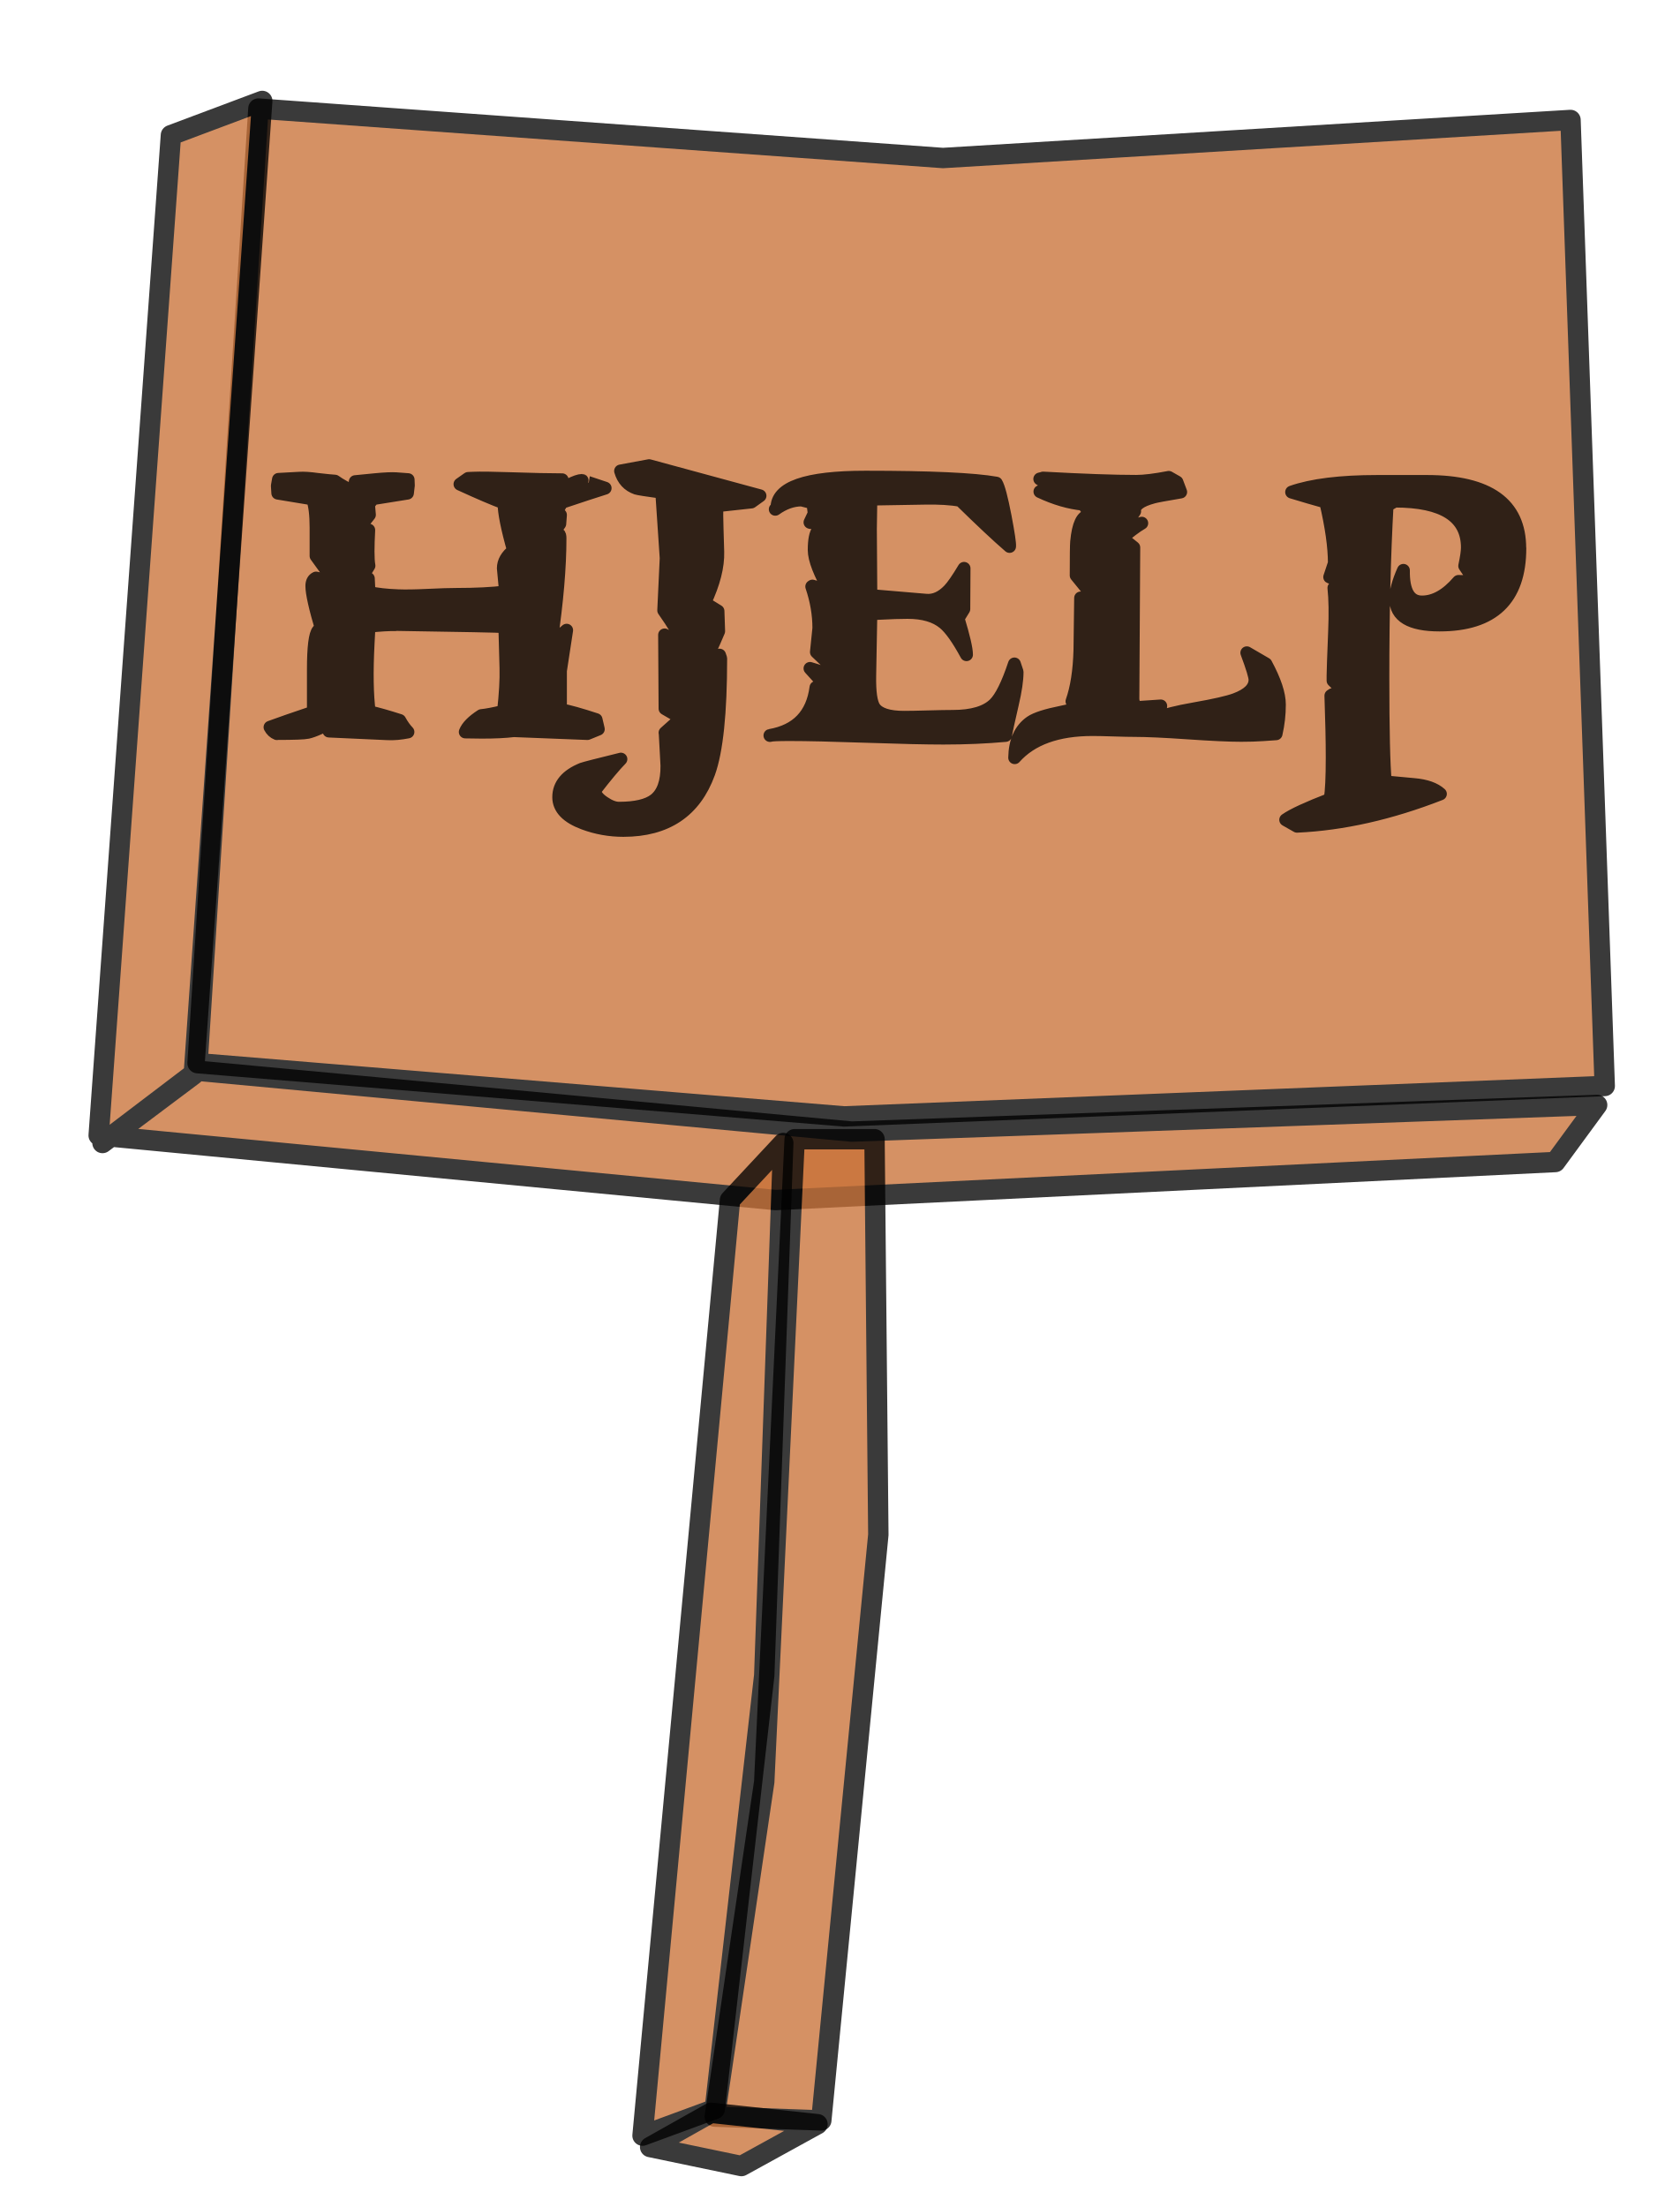
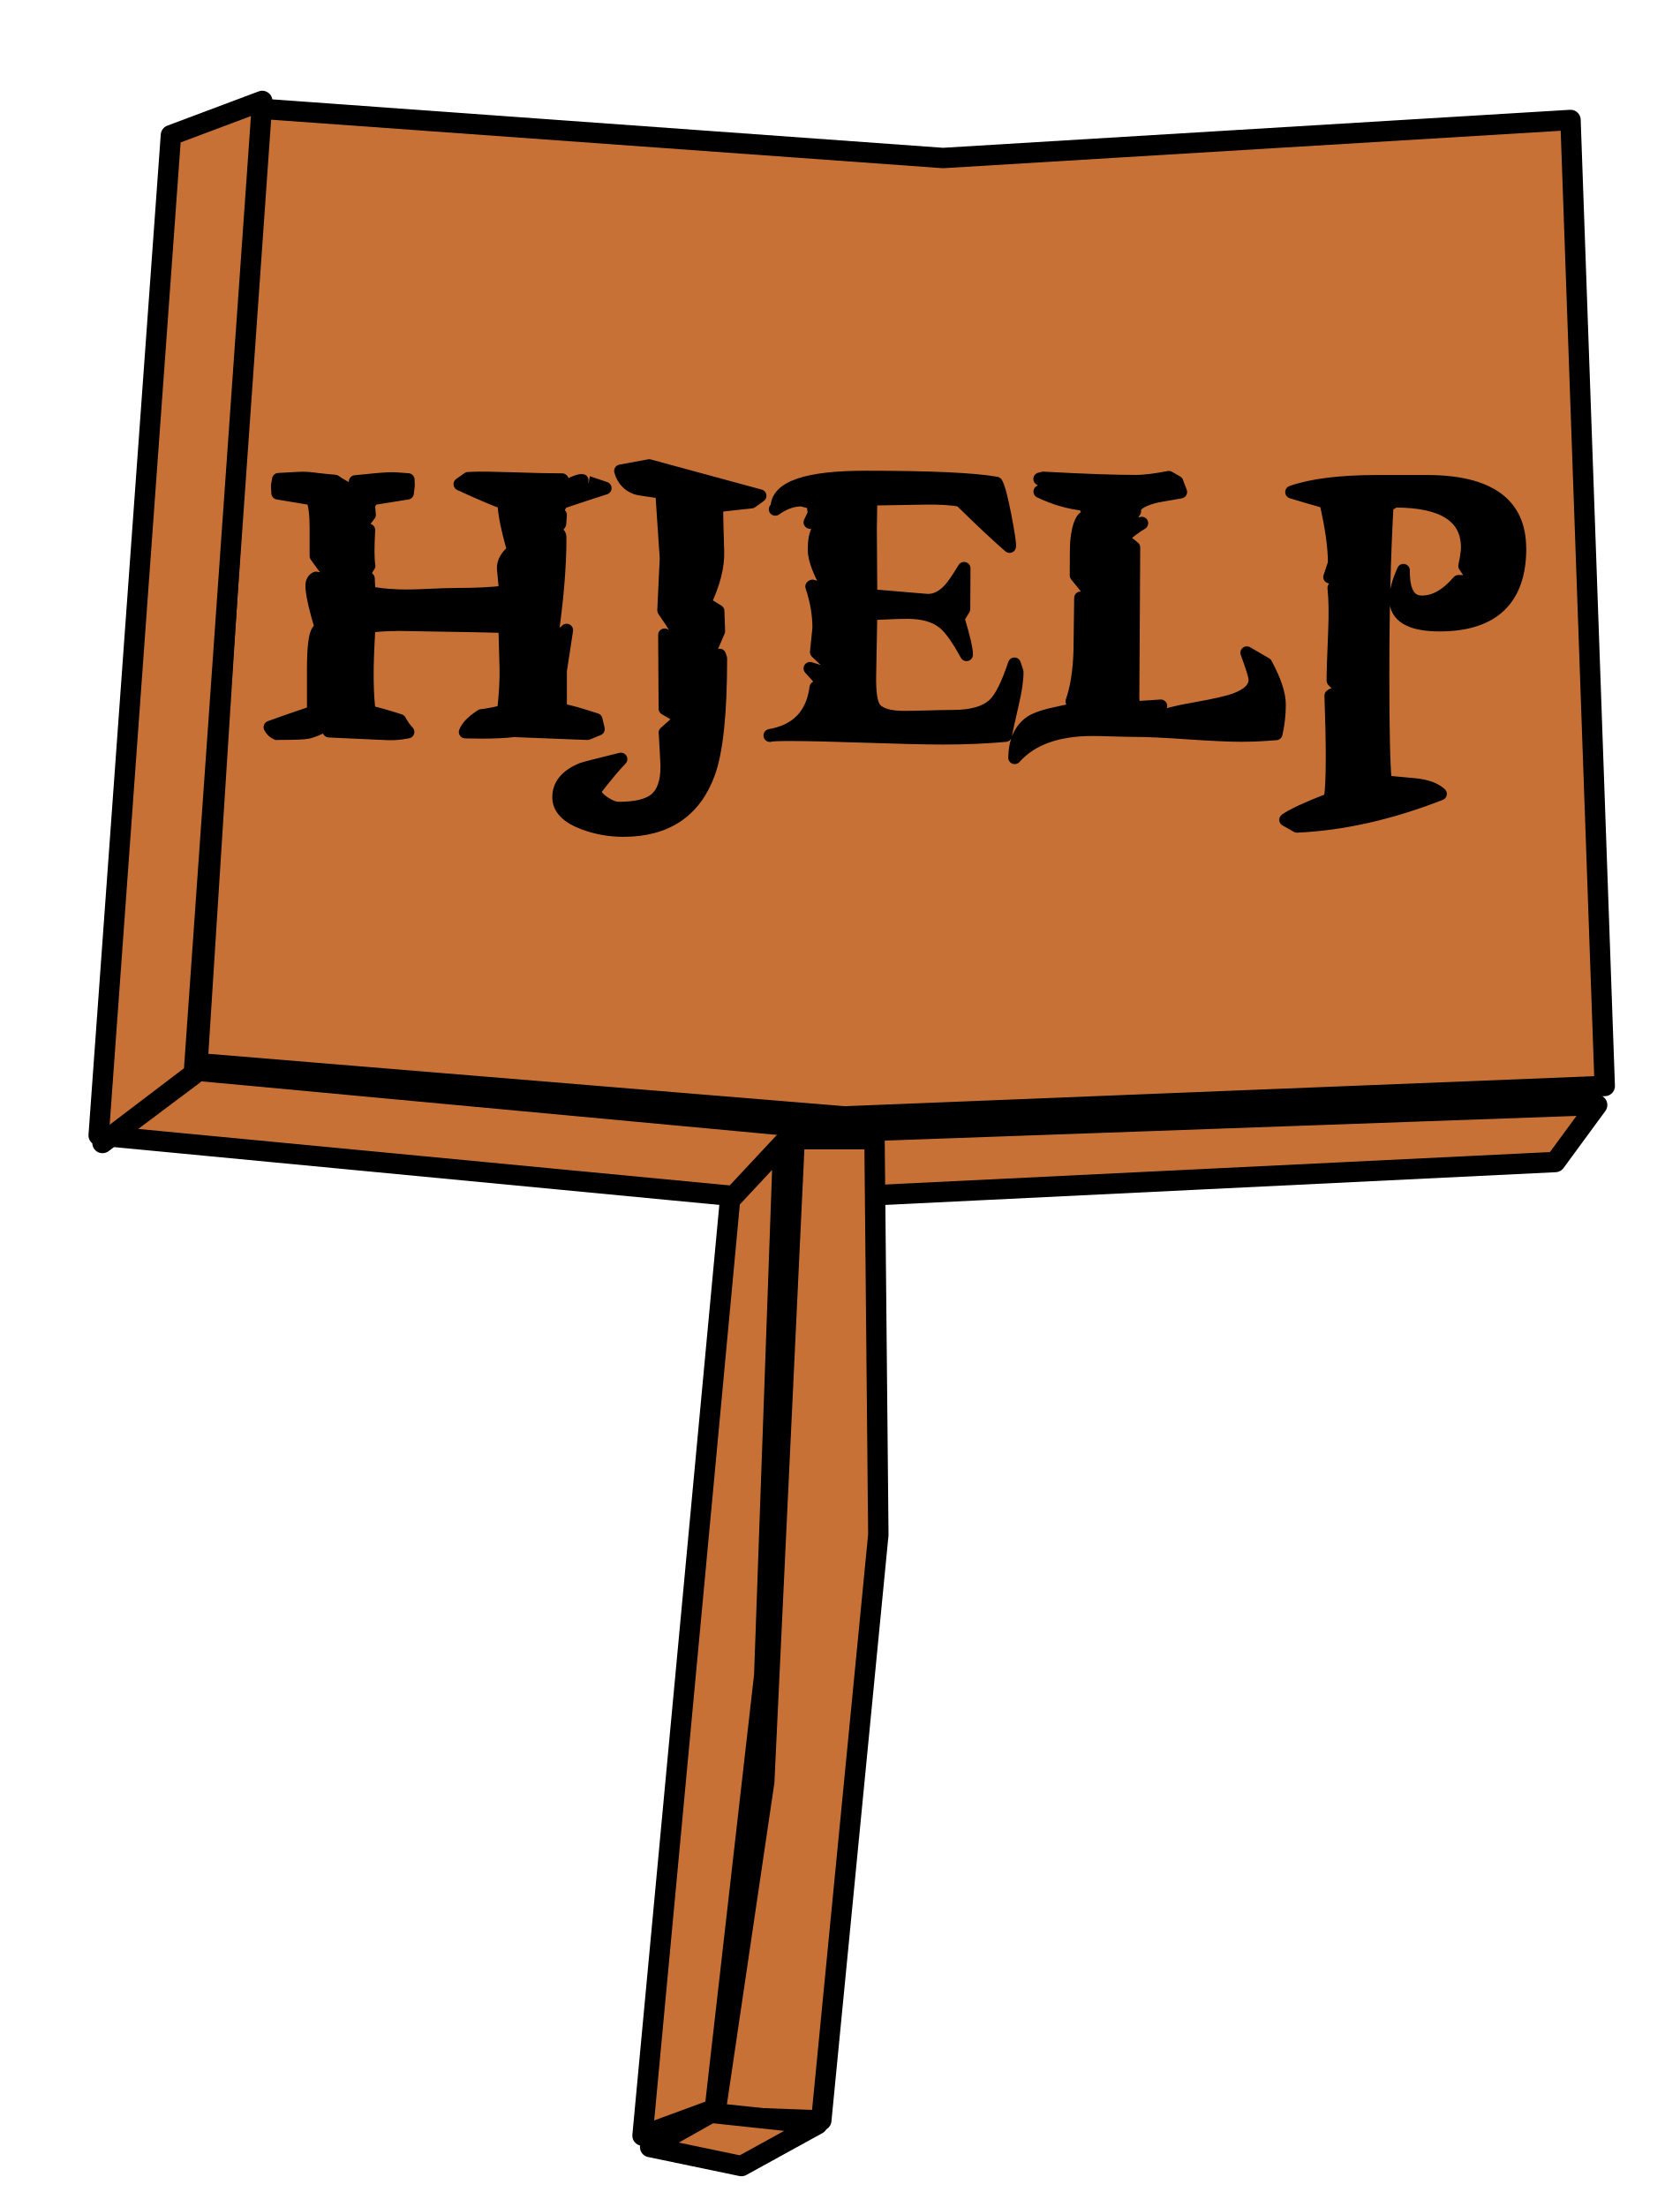
<svg xmlns="http://www.w3.org/2000/svg" width="35mm" height="46mm" viewBox="0 0 35 46" version="1.1" id="svg1">
  <defs id="defs1" />
  <g id="layer1">
    <g id="g8010" style="display:inline" transform="matrix(0.2645833,0,0,0.2645833,-79.00482,57.65563)">
-       <path style="opacity:0.77;fill:#c87137;stroke:#000000;stroke-width:1.606;stroke-linejoin:round;stroke-dasharray:none" d="m 318.957,-209.359 53.927,3.895 49.433,-2.996 2.696,76.097 -59.919,2.397 -50.931,-4.194 z" id="path1" />
-       <path style="opacity:0.77;fill:#c87137;stroke:#000000;stroke-width:1.606;stroke-linejoin:round;stroke-dasharray:none" d="m 312.066,-207.262 -5.692,78.793 53.328,5.093 61.417,-2.996 3.296,-4.494 -58.72,2.097 -51.53,-4.793 -7.49,5.692 7.19,-5.393 5.393,-76.696 z" id="path2" />
-       <path style="opacity:0.77;fill:#c87137;stroke:#000000;stroke-width:1.606;stroke-linejoin:round;stroke-dasharray:none" d="m 361.2,-128.169 -2.397,50.631 -3.895,26.364 8.389,0.3 4.494,-46.137 -0.3,-31.158 z" id="path3" />
-       <path style="opacity:0.77;fill:#c87137;stroke:#000000;stroke-width:1.606;stroke-linejoin:round;stroke-dasharray:none" d="m 360.301,-127.87 -4.194,4.494 -6.891,73.7 5.692,-2.097 3.895,-34.154 z" id="path4" />
-       <path style="opacity:0.77;fill:#c87137;stroke:#000000;stroke-width:1.606;stroke-linejoin:round;stroke-dasharray:none" d="m 349.815,-48.777 7.19,1.498 5.992,-3.296 -8.389,-0.899 z" id="path5" />
-       <path style="font-family:Freebooter;-inkscape-font-specification:Freebooter;white-space:pre;inline-size:43.435;opacity:0.77;stroke:#000000;stroke-width:0.285;stroke-linejoin:round" d="m 424.709,441.751 q -0.098,-0.039 -0.152,-0.142 0.318,-0.117 0.959,-0.333 v -0.94 q 0,-0.744 0.108,-0.866 l 0.078,0.02 v -0.025 q -0.22,-0.739 -0.22,-0.979 0,-0.132 0.093,-0.176 l 0.421,0.093 -0.421,-0.582 v -0.626 q 0,-0.431 -0.078,-0.636 -0.254,-0.044 -0.768,-0.127 l -0.01,-0.162 0.025,-0.142 0.46,-0.025 q 0.147,-0.01 0.396,0.025 0.294,0.034 0.392,0.039 0.162,0.117 0.431,0.24 l 0.034,-0.039 -0.02,-0.117 0.005,-0.073 q 0.039,-0.005 0.45,-0.044 0.308,-0.029 0.45,-0.02 l 0.269,0.02 0.005,0.127 -0.02,0.171 -0.763,0.122 -0.098,0.127 0.02,0.23 -0.289,0.367 0.274,-0.029 q -0.015,0.279 -0.015,0.47 0,0.215 0.02,0.318 l -0.176,0.284 0.039,0.02 0.113,-0.025 0.01,0.005 0.015,0.308 q 0.254,0.059 0.641,0.073 0.24,0.01 0.656,-0.01 0.421,-0.02 0.646,-0.02 0.626,0 1.077,-0.054 l -0.049,-0.524 q 0,-0.215 0.225,-0.392 -0.21,-0.739 -0.21,-1.052 -0.333,-0.122 -0.974,-0.416 l 0.181,-0.127 0.117,-0.005 q 0.225,-0.01 0.812,0.01 0.744,0.025 1.15,0.025 l -0.171,0.259 0.015,0.01 q 0.02,-0.005 0.303,-0.152 0.201,-0.103 0.294,-0.103 -0.005,0 0.509,0.171 -0.328,0.103 -0.969,0.318 0,0.044 -0.264,0.445 l 0.245,-0.171 -0.015,0.196 -0.274,0.396 q 0.117,-0.113 0.254,-0.166 0.025,0.01 0.025,0.093 0,0.954 -0.196,2.29 l 0.01,0.02 q 0.054,-0.039 0.333,-0.279 l -0.137,0.896 v 0.861 q 0.269,0.049 0.788,0.22 l 0.049,0.21 -0.24,0.098 -1.63,-0.064 q -0.274,0.034 -0.705,0.034 -0.171,0 -0.367,-0.005 0.069,-0.176 0.357,-0.362 0.166,-0.015 0.489,-0.093 0.064,-0.577 0.054,-0.954 l -0.025,-0.92 q -0.171,-0.015 -2.437,-0.049 l 0.01,0.005 q -0.196,-0.005 -0.577,0.034 l -0.02,0.382 q -0.049,0.949 0.025,1.512 0.264,0.059 0.675,0.191 0.083,0.152 0.181,0.254 -0.245,0.049 -0.45,0.039 l -1.297,-0.059 q 0.044,-0.088 0.147,-0.25 -0.416,0.235 -0.617,0.279 -0.113,0.025 -0.68,0.025 z m 8.584,-0.02 0.362,-0.323 -0.362,-0.21 -0.01,-1.63 0.47,0.274 q -0.171,-0.367 -0.489,-0.817 l 0.054,-1.155 -0.098,-1.458 q -0.499,-0.069 -0.558,-0.088 -0.269,-0.093 -0.352,-0.382 l 0.631,-0.117 2.452,0.666 -0.191,0.137 -0.763,0.083 q -0.005,0.191 0.005,0.509 l 0.015,0.509 q 0.015,0.484 -0.289,1.131 l 0.294,0.181 0.015,0.445 q -0.044,0.113 -0.313,0.705 l 0.064,0.064 q 0.113,-0.078 0.269,-0.24 l 0.025,0.073 q 0,1.806 -0.264,2.535 -0.46,1.268 -1.889,1.268 -0.455,0 -0.876,-0.157 -0.553,-0.206 -0.553,-0.577 0,-0.411 0.519,-0.622 0.078,-0.029 0.856,-0.22 -0.21,0.215 -0.573,0.685 -0.01,0.137 0.196,0.274 0.186,0.127 0.333,0.127 0.553,0 0.793,-0.186 0.274,-0.215 0.269,-0.754 0,-0.054 -0.039,-0.729 z m 2.476,-4.967 q -0.015,-0.685 1.958,-0.685 2.148,0 2.892,0.132 0.078,0.127 0.196,0.739 0.108,0.568 0.098,0.661 -0.392,-0.338 -1.086,-1.018 -0.303,-0.059 -0.803,-0.049 l -1.179,0.02 -0.01,0.661 0.01,1.473 1.219,0.103 q 0.269,0.025 0.509,-0.225 0.122,-0.127 0.333,-0.48 l -0.005,0.9 -0.127,0.206 q 0.186,0.612 0.186,0.803 -0.284,-0.524 -0.499,-0.7 -0.284,-0.235 -0.803,-0.235 -0.24,0 -0.622,0.02 l -0.191,0.01 -0.025,1.365 q -0.01,0.553 0.103,0.715 0.147,0.21 0.656,0.21 0.181,0 0.538,-0.01 0.357,-0.01 0.538,-0.01 0.646,0 0.925,-0.274 0.215,-0.21 0.44,-0.886 l 0.059,0.176 q 0,0.264 -0.103,0.705 -0.132,0.568 -0.152,0.7 -0.641,0.059 -1.375,0.059 -0.568,0 -1.698,-0.039 -1.131,-0.039 -1.698,-0.039 -0.396,0 -0.44,0.02 0.9,-0.157 1.018,-1.062 l 0.162,-0.083 v -0.015 q -0.044,-0.049 -0.294,-0.323 0.196,0.054 0.812,0.279 -0.098,-0.098 -0.67,-0.641 l 0.054,-0.529 q 0,-0.455 -0.157,-0.92 l 0.015,-0.01 q 0.117,0.029 0.406,0.147 -0.367,-0.636 -0.367,-0.945 0,-0.328 0.088,-0.44 l 0.338,-0.289 -0.504,0.122 -0.015,-0.005 0.093,-0.196 -0.029,-0.235 -0.25,-0.064 q -0.294,0 -0.582,0.206 z m 6.891,4.351 q -0.196,-0.069 -0.367,-0.078 0.157,-0.445 0.176,-1.131 0.005,-0.171 0.015,-1.155 h 0.308 l -0.406,-0.499 q 0,-0.636 0.01,-0.744 0.054,-0.577 0.274,-0.577 0.034,0 0.069,0.01 l -0.196,-0.264 q -0.46,-0.044 -0.959,-0.279 0.025,-0.005 0.064,-0.005 0.117,0 0.392,0.039 l 0.025,-0.01 q -0.166,-0.093 -0.484,-0.303 l 0.083,-0.02 h -0.01 q 1.326,0.073 2.06,0.073 0.264,0 0.719,-0.088 l 0.181,0.103 0.083,0.22 q -0.524,0.088 -0.607,0.113 -0.436,0.117 -0.411,0.313 l -0.269,0.401 0.426,-0.137 q -0.191,0.108 -0.504,0.382 v 0.303 l 0.157,-0.284 0.171,0.137 -0.02,3.372 0.039,0.171 0.577,-0.039 -0.039,0.264 q 0.191,-0.098 0.783,-0.201 0.666,-0.117 0.905,-0.206 0.436,-0.162 0.436,-0.436 0,-0.113 -0.181,-0.597 l 0.421,0.245 q 0.299,0.553 0.299,0.9 0,0.328 -0.073,0.646 l -0.289,0.02 q -0.215,0.015 -0.48,0.015 -0.392,0 -1.179,-0.054 -0.783,-0.054 -1.175,-0.054 -0.157,0 -0.47,-0.01 -0.308,-0.01 -0.465,-0.01 -1.17,0 -1.723,0.622 0.01,-0.548 0.357,-0.788 0.171,-0.117 0.685,-0.22 0.519,-0.108 0.592,-0.162 z m 9.538,-3.465 q 0,1.698 -1.777,1.698 -0.969,0 -0.969,-0.577 0,-0.245 0.171,-0.631 -0.01,0.7 0.411,0.7 0.416,0 0.807,-0.455 l 0.196,0.005 0.157,-0.005 0.01,-0.01 -0.225,-0.333 q 0.059,-0.279 0.059,-0.406 0,-1.028 -1.605,-1.028 l -0.171,0.098 q -0.093,1.654 -0.093,3.788 0,1.781 0.054,2.325 l 0.636,0.059 q 0.392,0.034 0.582,0.206 -1.654,0.646 -3.171,0.715 l -0.25,-0.142 q 0.235,-0.166 0.984,-0.455 0.044,-0.264 0.044,-0.925 0,-0.548 -0.029,-1.365 l 0.039,-0.025 0.538,0.191 q -0.186,-0.157 -0.529,-0.499 v -0.113 q 0,-0.127 0.034,-0.969 0.025,-0.597 -0.015,-0.969 0.176,-0.113 0.431,-0.215 -0.494,0 -0.524,-0.025 l 0.103,-0.308 q 0,-0.538 -0.191,-1.351 -0.372,-0.103 -0.754,-0.22 0.67,-0.235 1.894,-0.235 h 1.096 q 2.055,0 2.055,1.478 z" id="text5" transform="matrix(3.561857,0,0,3.561857,-1192.339,-1733.573)" aria-label="HJELP" />
+       <path style=";fill:#c87137;stroke:#000000;stroke-width:1.606;stroke-linejoin:round;stroke-dasharray:none" d="m 318.957,-209.359 53.927,3.895 49.433,-2.996 2.696,76.097 -59.919,2.397 -50.931,-4.194 z" id="path1" />
+       <path style=";fill:#c87137;stroke:#000000;stroke-width:1.606;stroke-linejoin:round;stroke-dasharray:none" d="m 312.066,-207.262 -5.692,78.793 53.328,5.093 61.417,-2.996 3.296,-4.494 -58.72,2.097 -51.53,-4.793 -7.49,5.692 7.19,-5.393 5.393,-76.696 z" id="path2" />
+       <path style=";fill:#c87137;stroke:#000000;stroke-width:1.606;stroke-linejoin:round;stroke-dasharray:none" d="m 361.2,-128.169 -2.397,50.631 -3.895,26.364 8.389,0.3 4.494,-46.137 -0.3,-31.158 z" id="path3" />
+       <path style=";fill:#c87137;stroke:#000000;stroke-width:1.606;stroke-linejoin:round;stroke-dasharray:none" d="m 360.301,-127.87 -4.194,4.494 -6.891,73.7 5.692,-2.097 3.895,-34.154 z" id="path4" />
+       <path style=";fill:#c87137;stroke:#000000;stroke-width:1.606;stroke-linejoin:round;stroke-dasharray:none" d="m 349.815,-48.777 7.19,1.498 5.992,-3.296 -8.389,-0.899 z" id="path5" />
+       <path style="font-family:Freebooter;-inkscape-font-specification:Freebooter;white-space:pre;inline-size:43.435;;stroke:#000000;stroke-width:0.285;stroke-linejoin:round" d="m 424.709,441.751 q -0.098,-0.039 -0.152,-0.142 0.318,-0.117 0.959,-0.333 v -0.94 q 0,-0.744 0.108,-0.866 l 0.078,0.02 v -0.025 q -0.22,-0.739 -0.22,-0.979 0,-0.132 0.093,-0.176 l 0.421,0.093 -0.421,-0.582 v -0.626 q 0,-0.431 -0.078,-0.636 -0.254,-0.044 -0.768,-0.127 l -0.01,-0.162 0.025,-0.142 0.46,-0.025 q 0.147,-0.01 0.396,0.025 0.294,0.034 0.392,0.039 0.162,0.117 0.431,0.24 l 0.034,-0.039 -0.02,-0.117 0.005,-0.073 q 0.039,-0.005 0.45,-0.044 0.308,-0.029 0.45,-0.02 l 0.269,0.02 0.005,0.127 -0.02,0.171 -0.763,0.122 -0.098,0.127 0.02,0.23 -0.289,0.367 0.274,-0.029 q -0.015,0.279 -0.015,0.47 0,0.215 0.02,0.318 l -0.176,0.284 0.039,0.02 0.113,-0.025 0.01,0.005 0.015,0.308 q 0.254,0.059 0.641,0.073 0.24,0.01 0.656,-0.01 0.421,-0.02 0.646,-0.02 0.626,0 1.077,-0.054 l -0.049,-0.524 q 0,-0.215 0.225,-0.392 -0.21,-0.739 -0.21,-1.052 -0.333,-0.122 -0.974,-0.416 l 0.181,-0.127 0.117,-0.005 q 0.225,-0.01 0.812,0.01 0.744,0.025 1.15,0.025 l -0.171,0.259 0.015,0.01 q 0.02,-0.005 0.303,-0.152 0.201,-0.103 0.294,-0.103 -0.005,0 0.509,0.171 -0.328,0.103 -0.969,0.318 0,0.044 -0.264,0.445 l 0.245,-0.171 -0.015,0.196 -0.274,0.396 q 0.117,-0.113 0.254,-0.166 0.025,0.01 0.025,0.093 0,0.954 -0.196,2.29 l 0.01,0.02 q 0.054,-0.039 0.333,-0.279 l -0.137,0.896 v 0.861 q 0.269,0.049 0.788,0.22 l 0.049,0.21 -0.24,0.098 -1.63,-0.064 q -0.274,0.034 -0.705,0.034 -0.171,0 -0.367,-0.005 0.069,-0.176 0.357,-0.362 0.166,-0.015 0.489,-0.093 0.064,-0.577 0.054,-0.954 l -0.025,-0.92 q -0.171,-0.015 -2.437,-0.049 l 0.01,0.005 q -0.196,-0.005 -0.577,0.034 l -0.02,0.382 q -0.049,0.949 0.025,1.512 0.264,0.059 0.675,0.191 0.083,0.152 0.181,0.254 -0.245,0.049 -0.45,0.039 l -1.297,-0.059 q 0.044,-0.088 0.147,-0.25 -0.416,0.235 -0.617,0.279 -0.113,0.025 -0.68,0.025 z m 8.584,-0.02 0.362,-0.323 -0.362,-0.21 -0.01,-1.63 0.47,0.274 q -0.171,-0.367 -0.489,-0.817 l 0.054,-1.155 -0.098,-1.458 q -0.499,-0.069 -0.558,-0.088 -0.269,-0.093 -0.352,-0.382 l 0.631,-0.117 2.452,0.666 -0.191,0.137 -0.763,0.083 q -0.005,0.191 0.005,0.509 l 0.015,0.509 q 0.015,0.484 -0.289,1.131 l 0.294,0.181 0.015,0.445 q -0.044,0.113 -0.313,0.705 l 0.064,0.064 q 0.113,-0.078 0.269,-0.24 l 0.025,0.073 q 0,1.806 -0.264,2.535 -0.46,1.268 -1.889,1.268 -0.455,0 -0.876,-0.157 -0.553,-0.206 -0.553,-0.577 0,-0.411 0.519,-0.622 0.078,-0.029 0.856,-0.22 -0.21,0.215 -0.573,0.685 -0.01,0.137 0.196,0.274 0.186,0.127 0.333,0.127 0.553,0 0.793,-0.186 0.274,-0.215 0.269,-0.754 0,-0.054 -0.039,-0.729 z m 2.476,-4.967 q -0.015,-0.685 1.958,-0.685 2.148,0 2.892,0.132 0.078,0.127 0.196,0.739 0.108,0.568 0.098,0.661 -0.392,-0.338 -1.086,-1.018 -0.303,-0.059 -0.803,-0.049 l -1.179,0.02 -0.01,0.661 0.01,1.473 1.219,0.103 q 0.269,0.025 0.509,-0.225 0.122,-0.127 0.333,-0.48 l -0.005,0.9 -0.127,0.206 q 0.186,0.612 0.186,0.803 -0.284,-0.524 -0.499,-0.7 -0.284,-0.235 -0.803,-0.235 -0.24,0 -0.622,0.02 l -0.191,0.01 -0.025,1.365 q -0.01,0.553 0.103,0.715 0.147,0.21 0.656,0.21 0.181,0 0.538,-0.01 0.357,-0.01 0.538,-0.01 0.646,0 0.925,-0.274 0.215,-0.21 0.44,-0.886 l 0.059,0.176 q 0,0.264 -0.103,0.705 -0.132,0.568 -0.152,0.7 -0.641,0.059 -1.375,0.059 -0.568,0 -1.698,-0.039 -1.131,-0.039 -1.698,-0.039 -0.396,0 -0.44,0.02 0.9,-0.157 1.018,-1.062 l 0.162,-0.083 v -0.015 q -0.044,-0.049 -0.294,-0.323 0.196,0.054 0.812,0.279 -0.098,-0.098 -0.67,-0.641 l 0.054,-0.529 q 0,-0.455 -0.157,-0.92 l 0.015,-0.01 q 0.117,0.029 0.406,0.147 -0.367,-0.636 -0.367,-0.945 0,-0.328 0.088,-0.44 l 0.338,-0.289 -0.504,0.122 -0.015,-0.005 0.093,-0.196 -0.029,-0.235 -0.25,-0.064 q -0.294,0 -0.582,0.206 z m 6.891,4.351 q -0.196,-0.069 -0.367,-0.078 0.157,-0.445 0.176,-1.131 0.005,-0.171 0.015,-1.155 h 0.308 l -0.406,-0.499 q 0,-0.636 0.01,-0.744 0.054,-0.577 0.274,-0.577 0.034,0 0.069,0.01 l -0.196,-0.264 q -0.46,-0.044 -0.959,-0.279 0.025,-0.005 0.064,-0.005 0.117,0 0.392,0.039 l 0.025,-0.01 q -0.166,-0.093 -0.484,-0.303 l 0.083,-0.02 h -0.01 q 1.326,0.073 2.06,0.073 0.264,0 0.719,-0.088 l 0.181,0.103 0.083,0.22 q -0.524,0.088 -0.607,0.113 -0.436,0.117 -0.411,0.313 l -0.269,0.401 0.426,-0.137 q -0.191,0.108 -0.504,0.382 v 0.303 l 0.157,-0.284 0.171,0.137 -0.02,3.372 0.039,0.171 0.577,-0.039 -0.039,0.264 q 0.191,-0.098 0.783,-0.201 0.666,-0.117 0.905,-0.206 0.436,-0.162 0.436,-0.436 0,-0.113 -0.181,-0.597 l 0.421,0.245 q 0.299,0.553 0.299,0.9 0,0.328 -0.073,0.646 l -0.289,0.02 q -0.215,0.015 -0.48,0.015 -0.392,0 -1.179,-0.054 -0.783,-0.054 -1.175,-0.054 -0.157,0 -0.47,-0.01 -0.308,-0.01 -0.465,-0.01 -1.17,0 -1.723,0.622 0.01,-0.548 0.357,-0.788 0.171,-0.117 0.685,-0.22 0.519,-0.108 0.592,-0.162 z m 9.538,-3.465 q 0,1.698 -1.777,1.698 -0.969,0 -0.969,-0.577 0,-0.245 0.171,-0.631 -0.01,0.7 0.411,0.7 0.416,0 0.807,-0.455 l 0.196,0.005 0.157,-0.005 0.01,-0.01 -0.225,-0.333 q 0.059,-0.279 0.059,-0.406 0,-1.028 -1.605,-1.028 l -0.171,0.098 q -0.093,1.654 -0.093,3.788 0,1.781 0.054,2.325 l 0.636,0.059 q 0.392,0.034 0.582,0.206 -1.654,0.646 -3.171,0.715 l -0.25,-0.142 q 0.235,-0.166 0.984,-0.455 0.044,-0.264 0.044,-0.925 0,-0.548 -0.029,-1.365 l 0.039,-0.025 0.538,0.191 q -0.186,-0.157 -0.529,-0.499 v -0.113 q 0,-0.127 0.034,-0.969 0.025,-0.597 -0.015,-0.969 0.176,-0.113 0.431,-0.215 -0.494,0 -0.524,-0.025 l 0.103,-0.308 q 0,-0.538 -0.191,-1.351 -0.372,-0.103 -0.754,-0.22 0.67,-0.235 1.894,-0.235 h 1.096 q 2.055,0 2.055,1.478 z" id="text5" transform="matrix(3.561857,0,0,3.561857,-1192.339,-1733.573)" aria-label="HJELP" />
    </g>
  </g>
</svg>
